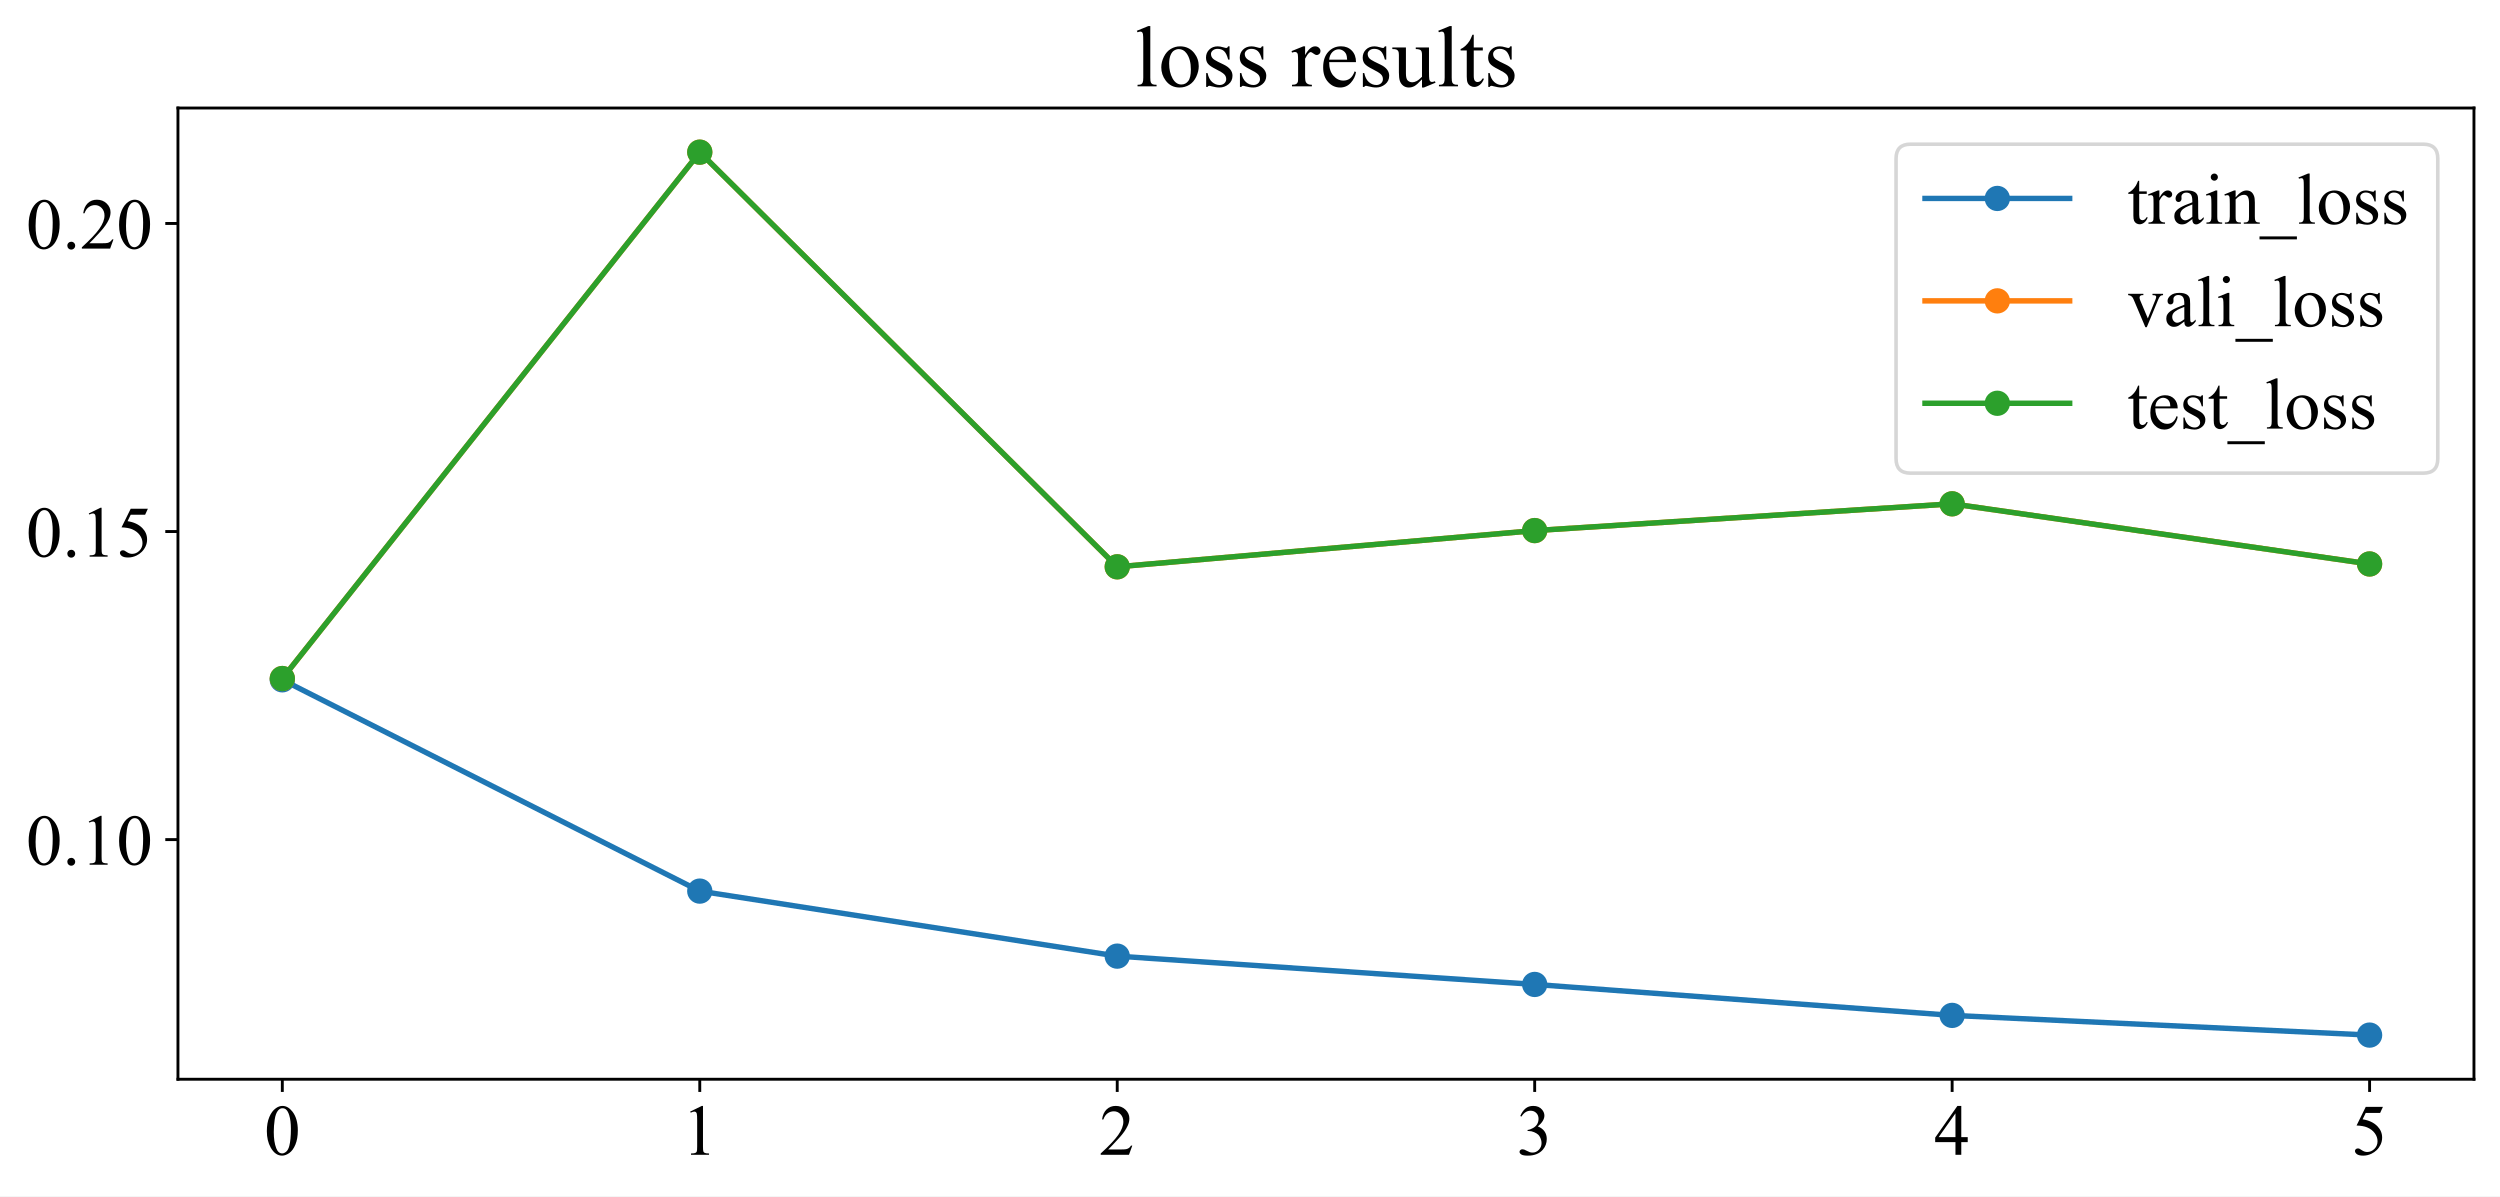
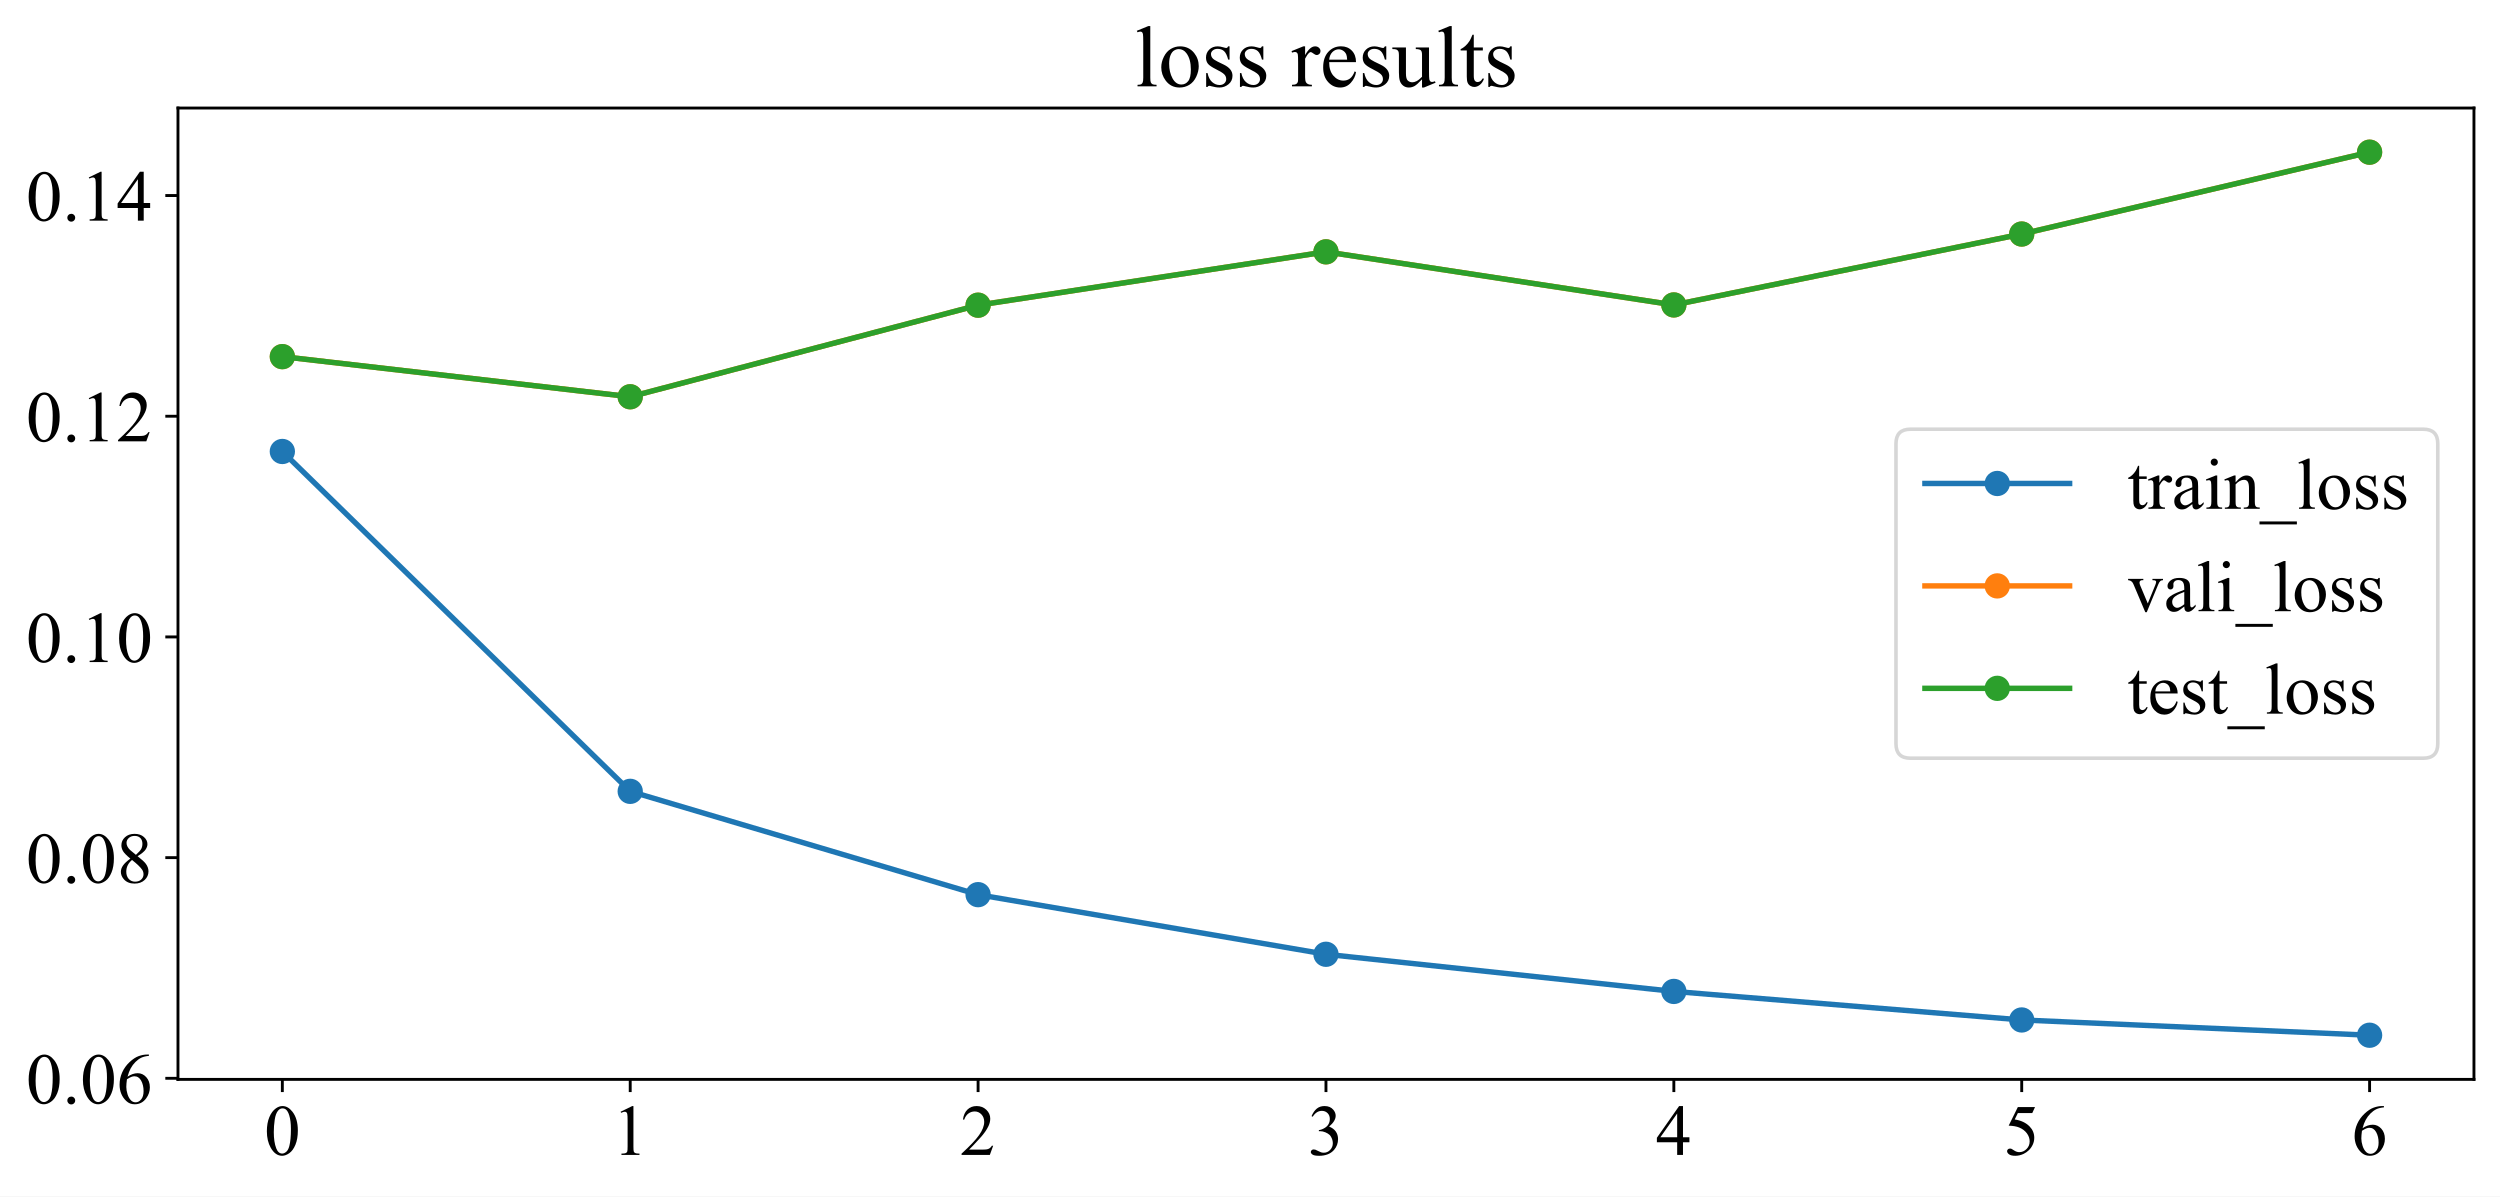
- <svg xmlns="http://www.w3.org/2000/svg" xmlns:xlink="http://www.w3.org/1999/xlink" width="691.19pt" height="330.751pt" viewBox="0 0 691.19 330.751" version="1.1">
+ <svg xmlns="http://www.w3.org/2000/svg" xmlns:xlink="http://www.w3.org/1999/xlink" width="691.1pt" height="330.751pt" viewBox="0 0 691.1 330.751" version="1.1">
  <defs>
    <style type="text/css">*{stroke-linejoin: round; stroke-linecap: butt}</style>
  </defs>
  <g id="figure_1">
    <g id="patch_1">
-       <path d="M 0 330.751  L 691.19 330.751  L 691.19 0  L 0 0  z " style="fill: #ffffff" />
+       <path d="M 0 330.751  L 691.1 330.751  L 691.1 0  L 0 0  z " style="fill: #ffffff" />
    </g>
    <g id="axes_1">
      <g id="patch_2">
-         <path d="M 49.2 298.385  L 683.99 298.385  L 683.99 29.865  L 49.2 29.865  z " style="fill: #ffffff" />
+         <path d="M 49.2 298.385  L 683.9 298.385  L 683.9 29.865  L 49.2 29.865  z " style="fill: #ffffff" />
      </g>
      <g id="matplotlib.axis_1">
        <g id="xtick_1">
          <g id="line2d_1">
            <defs>
-               <path id="m08a7d3c4c4" d="M 0 0  L 0 3.5  " style="stroke: #000000; stroke-width: 0.8" />
+               <path id="mdbfc22d2fb" d="M 0 0  L 0 3.5  " style="stroke: #000000; stroke-width: 0.8" />
            </defs>
            <g>
-               <use xlink:href="#m08a7d3c4c4" x="78.054" y="298.385" style="stroke: #000000; stroke-width: 0.8" />
+               <use xlink:href="#mdbfc22d2fb" x="78.05" y="298.385" style="stroke: #000000; stroke-width: 0.8" />
            </g>
          </g>
          <g id="text_1">
-             <g transform="translate(73.05409 319.2725) scale(0.2 -0.2)">
+             <g transform="translate(73.05 319.2725) scale(0.2 -0.2)">
              <defs>
                <path id="TimesNewRomanPSMT-30" d="M 231 2094  Q 231 2819 450 3342  Q 669 3866 1031 4122  Q 1313 4325 1613 4325  Q 2100 4325 2488 3828  Q 2972 3213 2972 2159  Q 2972 1422 2759 906  Q 2547 391 2217 158  Q 1888 -75 1581 -75  Q 975 -75 572 641  Q 231 1244 231 2094  z M 844 2016  Q 844 1141 1059 588  Q 1238 122 1591 122  Q 1759 122 1940 273  Q 2122 425 2216 781  Q 2359 1319 2359 2297  Q 2359 3022 2209 3506  Q 2097 3866 1919 4016  Q 1791 4119 1609 4119  Q 1397 4119 1231 3928  Q 1006 3669 925 3112  Q 844 2556 844 2016  z " transform="scale(0.015625)" />
              </defs>
              <use xlink:href="#TimesNewRomanPSMT-30" />
            </g>
          </g>
        </g>
        <g id="xtick_2">
          <g id="line2d_2">
            <g>
-               <use xlink:href="#m08a7d3c4c4" x="193.47" y="298.385" style="stroke: #000000; stroke-width: 0.8" />
+               <use xlink:href="#mdbfc22d2fb" x="174.217" y="298.385" style="stroke: #000000; stroke-width: 0.8" />
            </g>
          </g>
          <g id="text_2">
-             <g transform="translate(188.4705 319.2725) scale(0.2 -0.2)">
+             <g transform="translate(169.2167 319.2725) scale(0.2 -0.2)">
              <defs>
                <path id="TimesNewRomanPSMT-31" d="M 750 3822  L 1781 4325  L 1884 4325  L 1884 747  Q 1884 391 1914 303  Q 1944 216 2037 169  Q 2131 122 2419 116  L 2419 0  L 825 0  L 825 116  Q 1125 122 1212 167  Q 1300 213 1334 289  Q 1369 366 1369 747  L 1369 3034  Q 1369 3497 1338 3628  Q 1316 3728 1258 3775  Q 1200 3822 1119 3822  Q 1003 3822 797 3725  L 750 3822  z " transform="scale(0.015625)" />
              </defs>
              <use xlink:href="#TimesNewRomanPSMT-31" />
            </g>
          </g>
        </g>
        <g id="xtick_3">
          <g id="line2d_3">
            <g>
-               <use xlink:href="#m08a7d3c4c4" x="308.887" y="298.385" style="stroke: #000000; stroke-width: 0.8" />
+               <use xlink:href="#mdbfc22d2fb" x="270.383" y="298.385" style="stroke: #000000; stroke-width: 0.8" />
            </g>
          </g>
          <g id="text_3">
-             <g transform="translate(303.8868 319.2725) scale(0.2 -0.2)">
+             <g transform="translate(265.3833 319.2725) scale(0.2 -0.2)">
              <defs>
                <path id="TimesNewRomanPSMT-32" d="M 2934 816  L 2638 0  L 138 0  L 138 116  Q 1241 1122 1691 1759  Q 2141 2397 2141 2925  Q 2141 3328 1894 3587  Q 1647 3847 1303 3847  Q 991 3847 742 3664  Q 494 3481 375 3128  L 259 3128  Q 338 3706 661 4015  Q 984 4325 1469 4325  Q 1984 4325 2329 3994  Q 2675 3663 2675 3213  Q 2675 2891 2525 2569  Q 2294 2063 1775 1497  Q 997 647 803 472  L 1909 472  Q 2247 472 2383 497  Q 2519 522 2628 598  Q 2738 675 2819 816  L 2934 816  z " transform="scale(0.015625)" />
              </defs>
              <use xlink:href="#TimesNewRomanPSMT-32" />
            </g>
          </g>
        </g>
        <g id="xtick_4">
          <g id="line2d_4">
            <g>
-               <use xlink:href="#m08a7d3c4c4" x="424.303" y="298.385" style="stroke: #000000; stroke-width: 0.8" />
+               <use xlink:href="#mdbfc22d2fb" x="366.55" y="298.385" style="stroke: #000000; stroke-width: 0.8" />
            </g>
          </g>
          <g id="text_4">
-             <g transform="translate(419.3032 319.2725) scale(0.2 -0.2)">
+             <g transform="translate(361.55 319.2725) scale(0.2 -0.2)">
              <defs>
                <path id="TimesNewRomanPSMT-33" d="M 325 3431  Q 506 3859 782 4092  Q 1059 4325 1472 4325  Q 1981 4325 2253 3994  Q 2459 3747 2459 3466  Q 2459 3003 1878 2509  Q 2269 2356 2469 2072  Q 2669 1788 2669 1403  Q 2669 853 2319 450  Q 1863 -75 997 -75  Q 569 -75 414 31  Q 259 138 259 259  Q 259 350 332 419  Q 406 488 509 488  Q 588 488 669 463  Q 722 447 909 348  Q 1097 250 1169 231  Q 1284 197 1416 197  Q 1734 197 1970 444  Q 2206 691 2206 1028  Q 2206 1275 2097 1509  Q 2016 1684 1919 1775  Q 1784 1900 1550 2001  Q 1316 2103 1072 2103  L 972 2103  L 972 2197  Q 1219 2228 1467 2375  Q 1716 2522 1828 2728  Q 1941 2934 1941 3181  Q 1941 3503 1739 3701  Q 1538 3900 1238 3900  Q 753 3900 428 3381  L 325 3431  z " transform="scale(0.015625)" />
              </defs>
              <use xlink:href="#TimesNewRomanPSMT-33" />
            </g>
          </g>
        </g>
        <g id="xtick_5">
          <g id="line2d_5">
            <g>
-               <use xlink:href="#m08a7d3c4c4" x="539.72" y="298.385" style="stroke: #000000; stroke-width: 0.8" />
+               <use xlink:href="#mdbfc22d2fb" x="462.717" y="298.385" style="stroke: #000000; stroke-width: 0.8" />
            </g>
          </g>
          <g id="text_5">
-             <g transform="translate(534.7195 319.2725) scale(0.2 -0.2)">
+             <g transform="translate(457.7167 319.2725) scale(0.2 -0.2)">
              <defs>
                <path id="TimesNewRomanPSMT-34" d="M 2978 1563  L 2978 1119  L 2409 1119  L 2409 0  L 1894 0  L 1894 1119  L 100 1119  L 100 1519  L 2066 4325  L 2409 4325  L 2409 1563  L 2978 1563  z M 1894 1563  L 1894 3666  L 406 1563  L 1894 1563  z " transform="scale(0.015625)" />
              </defs>
              <use xlink:href="#TimesNewRomanPSMT-34" />
            </g>
          </g>
        </g>
        <g id="xtick_6">
          <g id="line2d_6">
            <g>
-               <use xlink:href="#m08a7d3c4c4" x="655.136" y="298.385" style="stroke: #000000; stroke-width: 0.8" />
+               <use xlink:href="#mdbfc22d2fb" x="558.883" y="298.385" style="stroke: #000000; stroke-width: 0.8" />
            </g>
          </g>
          <g id="text_6">
-             <g transform="translate(650.1359 319.2725) scale(0.2 -0.2)">
+             <g transform="translate(553.8833 319.2725) scale(0.2 -0.2)">
              <defs>
                <path id="TimesNewRomanPSMT-35" d="M 2778 4238  L 2534 3706  L 1259 3706  L 981 3138  Q 1809 3016 2294 2522  Q 2709 2097 2709 1522  Q 2709 1188 2573 903  Q 2438 619 2231 419  Q 2025 219 1772 97  Q 1413 -75 1034 -75  Q 653 -75 479 54  Q 306 184 306 341  Q 306 428 378 495  Q 450 563 559 563  Q 641 563 702 538  Q 763 513 909 409  Q 1144 247 1384 247  Q 1750 247 2026 523  Q 2303 800 2303 1197  Q 2303 1581 2056 1914  Q 1809 2247 1375 2428  Q 1034 2569 447 2591  L 1259 4238  L 2778 4238  z " transform="scale(0.015625)" />
              </defs>
              <use xlink:href="#TimesNewRomanPSMT-35" />
+             </g>
+           </g>
+         </g>
+         <g id="xtick_7">
+           <g id="line2d_7">
+             <g>
+               <use xlink:href="#mdbfc22d2fb" x="655.05" y="298.385" style="stroke: #000000; stroke-width: 0.8" />
+             </g>
+           </g>
+           <g id="text_7">
+             <g transform="translate(650.05 319.2725) scale(0.2 -0.2)">
+               <defs>
+                 <path id="TimesNewRomanPSMT-36" d="M 2869 4325  L 2869 4209  Q 2456 4169 2195 4045  Q 1934 3922 1679 3669  Q 1425 3416 1258 3105  Q 1091 2794 978 2366  Q 1428 2675 1881 2675  Q 2316 2675 2634 2325  Q 2953 1975 2953 1425  Q 2953 894 2631 456  Q 2244 -75 1606 -75  Q 1172 -75 869 213  Q 275 772 275 1663  Q 275 2231 503 2743  Q 731 3256 1154 3653  Q 1578 4050 1965 4187  Q 2353 4325 2688 4325  L 2869 4325  z M 925 2138  Q 869 1716 869 1456  Q 869 1156 980 804  Q 1091 453 1309 247  Q 1469 100 1697 100  Q 1969 100 2183 356  Q 2397 613 2397 1088  Q 2397 1622 2184 2012  Q 1972 2403 1581 2403  Q 1463 2403 1327 2353  Q 1191 2303 925 2138  z " transform="scale(0.015625)" />
+               </defs>
+               <use xlink:href="#TimesNewRomanPSMT-36" />
            </g>
          </g>
        </g>
      </g>
      <g id="matplotlib.axis_2">
        <g id="ytick_1">
-           <g id="line2d_7">
+           <g id="line2d_8">
            <defs>
-               <path id="m83b37e7e8d" d="M 0 0  L -3.5 0  " style="stroke: #000000; stroke-width: 0.8" />
+               <path id="m8b2715e909" d="M 0 0  L -3.5 0  " style="stroke: #000000; stroke-width: 0.8" />
            </defs>
            <g>
-               <use xlink:href="#m83b37e7e8d" x="49.2" y="232.128" style="stroke: #000000; stroke-width: 0.8" />
-             </g>
-           </g>
-           <g id="text_7">
-             <g transform="translate(7.2 239.0718) scale(0.2 -0.2)">
+               <use xlink:href="#m8b2715e909" x="49.2" y="298.091" style="stroke: #000000; stroke-width: 0.8" />
+             </g>
+           </g>
+           <g id="text_8">
+             <g transform="translate(7.2 305.0345) scale(0.2 -0.2)">
              <defs>
                <path id="TimesNewRomanPSMT-2e" d="M 800 606  Q 947 606 1047 504  Q 1147 403 1147 259  Q 1147 116 1045 14  Q 944 -88 800 -88  Q 656 -88 554 14  Q 453 116 453 259  Q 453 406 554 506  Q 656 606 800 606  z " transform="scale(0.015625)" />
              </defs>
+               <use xlink:href="#TimesNewRomanPSMT-30" />
+               <use xlink:href="#TimesNewRomanPSMT-2e" x="50" />
+               <use xlink:href="#TimesNewRomanPSMT-30" x="75" />
+               <use xlink:href="#TimesNewRomanPSMT-36" x="125" />
+             </g>
+           </g>
+         </g>
+         <g id="ytick_2">
+           <g id="line2d_9">
+             <g>
+               <use xlink:href="#m8b2715e909" x="49.2" y="237.082" style="stroke: #000000; stroke-width: 0.8" />
+             </g>
+           </g>
+           <g id="text_9">
+             <g transform="translate(7.2 244.0255) scale(0.2 -0.2)">
+               <defs>
+                 <path id="TimesNewRomanPSMT-38" d="M 1228 2134  Q 725 2547 579 2797  Q 434 3047 434 3316  Q 434 3728 753 4026  Q 1072 4325 1600 4325  Q 2113 4325 2425 4047  Q 2738 3769 2738 3413  Q 2738 3175 2569 2928  Q 2400 2681 1866 2347  Q 2416 1922 2594 1678  Q 2831 1359 2831 1006  Q 2831 559 2490 242  Q 2150 -75 1597 -75  Q 994 -75 656 303  Q 388 606 388 966  Q 388 1247 577 1523  Q 766 1800 1228 2134  z M 1719 2469  Q 2094 2806 2194 3001  Q 2294 3197 2294 3444  Q 2294 3772 2109 3958  Q 1925 4144 1606 4144  Q 1288 4144 1088 3959  Q 888 3775 888 3528  Q 888 3366 970 3203  Q 1053 3041 1206 2894  L 1719 2469  z M 1375 2016  Q 1116 1797 991 1539  Q 866 1281 866 981  Q 866 578 1086 336  Q 1306 94 1647 94  Q 1984 94 2187 284  Q 2391 475 2391 747  Q 2391 972 2272 1150  Q 2050 1481 1375 2016  z " transform="scale(0.015625)" />
+               </defs>
+               <use xlink:href="#TimesNewRomanPSMT-30" />
+               <use xlink:href="#TimesNewRomanPSMT-2e" x="50" />
+               <use xlink:href="#TimesNewRomanPSMT-30" x="75" />
+               <use xlink:href="#TimesNewRomanPSMT-38" x="125" />
+             </g>
+           </g>
+         </g>
+         <g id="ytick_3">
+           <g id="line2d_10">
+             <g>
+               <use xlink:href="#m8b2715e909" x="49.2" y="176.073" style="stroke: #000000; stroke-width: 0.8" />
+             </g>
+           </g>
+           <g id="text_10">
+             <g transform="translate(7.2 183.0164) scale(0.2 -0.2)">
              <use xlink:href="#TimesNewRomanPSMT-30" />
              <use xlink:href="#TimesNewRomanPSMT-2e" x="50" />
              <use xlink:href="#TimesNewRomanPSMT-31" x="75" />
              <use xlink:href="#TimesNewRomanPSMT-30" x="125" />
            </g>
          </g>
        </g>
-         <g id="ytick_2">
-           <g id="line2d_8">
-             <g>
-               <use xlink:href="#m83b37e7e8d" x="49.2" y="146.957" style="stroke: #000000; stroke-width: 0.8" />
-             </g>
-           </g>
-           <g id="text_8">
-             <g transform="translate(7.2 153.9008) scale(0.2 -0.2)">
+         <g id="ytick_4">
+           <g id="line2d_11">
+             <g>
+               <use xlink:href="#m8b2715e909" x="49.2" y="115.064" style="stroke: #000000; stroke-width: 0.8" />
+             </g>
+           </g>
+           <g id="text_11">
+             <g transform="translate(7.2 122.0073) scale(0.2 -0.2)">
              <use xlink:href="#TimesNewRomanPSMT-30" />
              <use xlink:href="#TimesNewRomanPSMT-2e" x="50" />
              <use xlink:href="#TimesNewRomanPSMT-31" x="75" />
-               <use xlink:href="#TimesNewRomanPSMT-35" x="125" />
-             </g>
-           </g>
-         </g>
-         <g id="ytick_3">
-           <g id="line2d_9">
-             <g>
-               <use xlink:href="#m83b37e7e8d" x="49.2" y="61.786" style="stroke: #000000; stroke-width: 0.8" />
-             </g>
-           </g>
-           <g id="text_9">
-             <g transform="translate(7.2 68.72984) scale(0.2 -0.2)">
-               <use xlink:href="#TimesNewRomanPSMT-30" />
-               <use xlink:href="#TimesNewRomanPSMT-2e" x="50" />
-               <use xlink:href="#TimesNewRomanPSMT-32" x="75" />
-               <use xlink:href="#TimesNewRomanPSMT-30" x="125" />
-             </g>
-           </g>
-         </g>
-       </g>
-       <g id="line2d_10">
-         <path d="M 78.054 187.952  L 193.47 246.371  L 308.887 264.348  L 424.303 272.175  L 539.72 280.732  L 655.136 286.18  " clip-path="url(#paa860eb03c)" style="fill: none; stroke: #1f77b4; stroke-width: 1.5; stroke-linecap: square" />
+               <use xlink:href="#TimesNewRomanPSMT-32" x="125" />
+             </g>
+           </g>
+         </g>
+         <g id="ytick_5">
+           <g id="line2d_12">
+             <g>
+               <use xlink:href="#m8b2715e909" x="49.2" y="54.054" style="stroke: #000000; stroke-width: 0.8" />
+             </g>
+           </g>
+           <g id="text_12">
+             <g transform="translate(7.2 60.99822) scale(0.2 -0.2)">
+               <use xlink:href="#TimesNewRomanPSMT-30" />
+               <use xlink:href="#TimesNewRomanPSMT-2e" x="50" />
+               <use xlink:href="#TimesNewRomanPSMT-31" x="75" />
+               <use xlink:href="#TimesNewRomanPSMT-34" x="125" />
+             </g>
+           </g>
+         </g>
+       </g>
+       <g id="line2d_13">
+         <path d="M 78.05 124.806  L 174.217 218.758  L 270.383 247.319  L 366.55 263.801  L 462.717 274.071  L 558.883 281.959  L 655.05 286.18  " clip-path="url(#p2aacc047bb)" style="fill: none; stroke: #1f77b4; stroke-width: 1.5; stroke-linecap: square" />
        <defs>
-           <path id="mca11584178" d="M 0 3  C 0.796 3 1.559 2.684 2.121 2.121  C 2.684 1.559 3 0.796 3 0  C 3 -0.796 2.684 -1.559 2.121 -2.121  C 1.559 -2.684 0.796 -3 0 -3  C -0.796 -3 -1.559 -2.684 -2.121 -2.121  C -2.684 -1.559 -3 -0.796 -3 0  C -3 0.796 -2.684 1.559 -2.121 2.121  C -1.559 2.684 -0.796 3 0 3  z " style="stroke: #1f77b4" />
+           <path id="m3e0a452ac7" d="M 0 3  C 0.796 3 1.559 2.684 2.121 2.121  C 2.684 1.559 3 0.796 3 0  C 3 -0.796 2.684 -1.559 2.121 -2.121  C 1.559 -2.684 0.796 -3 0 -3  C -0.796 -3 -1.559 -2.684 -2.121 -2.121  C -2.684 -1.559 -3 -0.796 -3 0  C -3 0.796 -2.684 1.559 -2.121 2.121  C -1.559 2.684 -0.796 3 0 3  z " style="stroke: #1f77b4" />
        </defs>
-         <g clip-path="url(#paa860eb03c)">
-           <use xlink:href="#mca11584178" x="78.054" y="187.952" style="fill: #1f77b4; stroke: #1f77b4" />
-           <use xlink:href="#mca11584178" x="193.47" y="246.371" style="fill: #1f77b4; stroke: #1f77b4" />
-           <use xlink:href="#mca11584178" x="308.887" y="264.348" style="fill: #1f77b4; stroke: #1f77b4" />
-           <use xlink:href="#mca11584178" x="424.303" y="272.175" style="fill: #1f77b4; stroke: #1f77b4" />
-           <use xlink:href="#mca11584178" x="539.72" y="280.732" style="fill: #1f77b4; stroke: #1f77b4" />
-           <use xlink:href="#mca11584178" x="655.136" y="286.18" style="fill: #1f77b4; stroke: #1f77b4" />
-         </g>
-       </g>
-       <g id="line2d_11">
-         <path d="M 78.054 187.595  L 193.47 42.07  L 308.887 156.709  L 424.303 146.693  L 539.72 139.292  L 655.136 155.924  " clip-path="url(#paa860eb03c)" style="fill: none; stroke: #ff7f0e; stroke-width: 1.5; stroke-linecap: square" />
+         <g clip-path="url(#p2aacc047bb)">
+           <use xlink:href="#m3e0a452ac7" x="78.05" y="124.806" style="fill: #1f77b4; stroke: #1f77b4" />
+           <use xlink:href="#m3e0a452ac7" x="174.217" y="218.758" style="fill: #1f77b4; stroke: #1f77b4" />
+           <use xlink:href="#m3e0a452ac7" x="270.383" y="247.319" style="fill: #1f77b4; stroke: #1f77b4" />
+           <use xlink:href="#m3e0a452ac7" x="366.55" y="263.801" style="fill: #1f77b4; stroke: #1f77b4" />
+           <use xlink:href="#m3e0a452ac7" x="462.717" y="274.071" style="fill: #1f77b4; stroke: #1f77b4" />
+           <use xlink:href="#m3e0a452ac7" x="558.883" y="281.959" style="fill: #1f77b4; stroke: #1f77b4" />
+           <use xlink:href="#m3e0a452ac7" x="655.05" y="286.18" style="fill: #1f77b4; stroke: #1f77b4" />
+         </g>
+       </g>
+       <g id="line2d_14">
+         <path d="M 78.05 98.59  L 174.217 109.683  L 270.383 84.367  L 366.55 69.617  L 462.717 84.296  L 558.883 64.698  L 655.05 42.07  " clip-path="url(#p2aacc047bb)" style="fill: none; stroke: #ff7f0e; stroke-width: 1.5; stroke-linecap: square" />
        <defs>
-           <path id="md340a55d2b" d="M 0 3  C 0.796 3 1.559 2.684 2.121 2.121  C 2.684 1.559 3 0.796 3 0  C 3 -0.796 2.684 -1.559 2.121 -2.121  C 1.559 -2.684 0.796 -3 0 -3  C -0.796 -3 -1.559 -2.684 -2.121 -2.121  C -2.684 -1.559 -3 -0.796 -3 0  C -3 0.796 -2.684 1.559 -2.121 2.121  C -1.559 2.684 -0.796 3 0 3  z " style="stroke: #ff7f0e" />
+           <path id="mef5ca3bdc7" d="M 0 3  C 0.796 3 1.559 2.684 2.121 2.121  C 2.684 1.559 3 0.796 3 0  C 3 -0.796 2.684 -1.559 2.121 -2.121  C 1.559 -2.684 0.796 -3 0 -3  C -0.796 -3 -1.559 -2.684 -2.121 -2.121  C -2.684 -1.559 -3 -0.796 -3 0  C -3 0.796 -2.684 1.559 -2.121 2.121  C -1.559 2.684 -0.796 3 0 3  z " style="stroke: #ff7f0e" />
        </defs>
-         <g clip-path="url(#paa860eb03c)">
-           <use xlink:href="#md340a55d2b" x="78.054" y="187.595" style="fill: #ff7f0e; stroke: #ff7f0e" />
-           <use xlink:href="#md340a55d2b" x="193.47" y="42.07" style="fill: #ff7f0e; stroke: #ff7f0e" />
-           <use xlink:href="#md340a55d2b" x="308.887" y="156.709" style="fill: #ff7f0e; stroke: #ff7f0e" />
-           <use xlink:href="#md340a55d2b" x="424.303" y="146.693" style="fill: #ff7f0e; stroke: #ff7f0e" />
-           <use xlink:href="#md340a55d2b" x="539.72" y="139.292" style="fill: #ff7f0e; stroke: #ff7f0e" />
-           <use xlink:href="#md340a55d2b" x="655.136" y="155.924" style="fill: #ff7f0e; stroke: #ff7f0e" />
-         </g>
-       </g>
-       <g id="line2d_12">
-         <path d="M 78.054 187.595  L 193.47 42.07  L 308.887 156.709  L 424.303 146.693  L 539.72 139.292  L 655.136 155.924  " clip-path="url(#paa860eb03c)" style="fill: none; stroke: #2ca02c; stroke-width: 1.5; stroke-linecap: square" />
+         <g clip-path="url(#p2aacc047bb)">
+           <use xlink:href="#mef5ca3bdc7" x="78.05" y="98.59" style="fill: #ff7f0e; stroke: #ff7f0e" />
+           <use xlink:href="#mef5ca3bdc7" x="174.217" y="109.683" style="fill: #ff7f0e; stroke: #ff7f0e" />
+           <use xlink:href="#mef5ca3bdc7" x="270.383" y="84.367" style="fill: #ff7f0e; stroke: #ff7f0e" />
+           <use xlink:href="#mef5ca3bdc7" x="366.55" y="69.617" style="fill: #ff7f0e; stroke: #ff7f0e" />
+           <use xlink:href="#mef5ca3bdc7" x="462.717" y="84.296" style="fill: #ff7f0e; stroke: #ff7f0e" />
+           <use xlink:href="#mef5ca3bdc7" x="558.883" y="64.698" style="fill: #ff7f0e; stroke: #ff7f0e" />
+           <use xlink:href="#mef5ca3bdc7" x="655.05" y="42.07" style="fill: #ff7f0e; stroke: #ff7f0e" />
+         </g>
+       </g>
+       <g id="line2d_15">
+         <path d="M 78.05 98.59  L 174.217 109.683  L 270.383 84.367  L 366.55 69.617  L 462.717 84.296  L 558.883 64.698  L 655.05 42.07  " clip-path="url(#p2aacc047bb)" style="fill: none; stroke: #2ca02c; stroke-width: 1.5; stroke-linecap: square" />
        <defs>
-           <path id="mac4ad82673" d="M 0 3  C 0.796 3 1.559 2.684 2.121 2.121  C 2.684 1.559 3 0.796 3 0  C 3 -0.796 2.684 -1.559 2.121 -2.121  C 1.559 -2.684 0.796 -3 0 -3  C -0.796 -3 -1.559 -2.684 -2.121 -2.121  C -2.684 -1.559 -3 -0.796 -3 0  C -3 0.796 -2.684 1.559 -2.121 2.121  C -1.559 2.684 -0.796 3 0 3  z " style="stroke: #2ca02c" />
+           <path id="m8c8d6aef71" d="M 0 3  C 0.796 3 1.559 2.684 2.121 2.121  C 2.684 1.559 3 0.796 3 0  C 3 -0.796 2.684 -1.559 2.121 -2.121  C 1.559 -2.684 0.796 -3 0 -3  C -0.796 -3 -1.559 -2.684 -2.121 -2.121  C -2.684 -1.559 -3 -0.796 -3 0  C -3 0.796 -2.684 1.559 -2.121 2.121  C -1.559 2.684 -0.796 3 0 3  z " style="stroke: #2ca02c" />
        </defs>
-         <g clip-path="url(#paa860eb03c)">
-           <use xlink:href="#mac4ad82673" x="78.054" y="187.595" style="fill: #2ca02c; stroke: #2ca02c" />
-           <use xlink:href="#mac4ad82673" x="193.47" y="42.07" style="fill: #2ca02c; stroke: #2ca02c" />
-           <use xlink:href="#mac4ad82673" x="308.887" y="156.709" style="fill: #2ca02c; stroke: #2ca02c" />
-           <use xlink:href="#mac4ad82673" x="424.303" y="146.693" style="fill: #2ca02c; stroke: #2ca02c" />
-           <use xlink:href="#mac4ad82673" x="539.72" y="139.292" style="fill: #2ca02c; stroke: #2ca02c" />
-           <use xlink:href="#mac4ad82673" x="655.136" y="155.924" style="fill: #2ca02c; stroke: #2ca02c" />
+         <g clip-path="url(#p2aacc047bb)">
+           <use xlink:href="#m8c8d6aef71" x="78.05" y="98.59" style="fill: #2ca02c; stroke: #2ca02c" />
+           <use xlink:href="#m8c8d6aef71" x="174.217" y="109.683" style="fill: #2ca02c; stroke: #2ca02c" />
+           <use xlink:href="#m8c8d6aef71" x="270.383" y="84.367" style="fill: #2ca02c; stroke: #2ca02c" />
+           <use xlink:href="#m8c8d6aef71" x="366.55" y="69.617" style="fill: #2ca02c; stroke: #2ca02c" />
+           <use xlink:href="#m8c8d6aef71" x="462.717" y="84.296" style="fill: #2ca02c; stroke: #2ca02c" />
+           <use xlink:href="#m8c8d6aef71" x="558.883" y="64.698" style="fill: #2ca02c; stroke: #2ca02c" />
+           <use xlink:href="#m8c8d6aef71" x="655.05" y="42.07" style="fill: #2ca02c; stroke: #2ca02c" />
        </g>
      </g>
      <g id="patch_3">
        <path d="M 49.2 298.385  L 49.2 29.865  " style="fill: none; stroke: #000000; stroke-width: 0.8; stroke-linejoin: miter; stroke-linecap: square" />
      </g>
      <g id="patch_4">
-         <path d="M 683.99 298.385  L 683.99 29.865  " style="fill: none; stroke: #000000; stroke-width: 0.8; stroke-linejoin: miter; stroke-linecap: square" />
+         <path d="M 683.9 298.385  L 683.9 29.865  " style="fill: none; stroke: #000000; stroke-width: 0.8; stroke-linejoin: miter; stroke-linecap: square" />
      </g>
      <g id="patch_5">
-         <path d="M 49.2 298.385  L 683.99 298.385  " style="fill: none; stroke: #000000; stroke-width: 0.8; stroke-linejoin: miter; stroke-linecap: square" />
+         <path d="M 49.2 298.385  L 683.9 298.385  " style="fill: none; stroke: #000000; stroke-width: 0.8; stroke-linejoin: miter; stroke-linecap: square" />
      </g>
      <g id="patch_6">
-         <path d="M 49.2 29.865  L 683.99 29.865  " style="fill: none; stroke: #000000; stroke-width: 0.8; stroke-linejoin: miter; stroke-linecap: square" />
-       </g>
-       <g id="text_10">
-         <g transform="translate(313.5888 23.865) scale(0.24 -0.24)">
+         <path d="M 49.2 29.865  L 683.9 29.865  " style="fill: none; stroke: #000000; stroke-width: 0.8; stroke-linejoin: miter; stroke-linecap: square" />
+       </g>
+       <g id="text_13">
+         <g transform="translate(313.5437 23.865) scale(0.24 -0.24)">
          <defs>
            <path id="TimesNewRomanPSMT-6c" d="M 1184 4444  L 1184 647  Q 1184 378 1223 290  Q 1263 203 1344 158  Q 1425 113 1647 113  L 1647 0  L 244 0  L 244 113  Q 441 113 512 153  Q 584 194 625 287  Q 666 381 666 647  L 666 3247  Q 666 3731 644 3842  Q 622 3953 573 3993  Q 525 4034 450 4034  Q 369 4034 244 3984  L 191 4094  L 1044 4444  L 1184 4444  z " transform="scale(0.015625)" />
            <path id="TimesNewRomanPSMT-6f" d="M 1600 2947  Q 2250 2947 2644 2453  Q 2978 2031 2978 1484  Q 2978 1100 2793 706  Q 2609 313 2286 112  Q 1963 -88 1566 -88  Q 919 -88 538 428  Q 216 863 216 1403  Q 216 1797 411 2186  Q 606 2575 925 2761  Q 1244 2947 1600 2947  z M 1503 2744  Q 1338 2744 1170 2645  Q 1003 2547 900 2300  Q 797 2053 797 1666  Q 797 1041 1045 587  Q 1294 134 1700 134  Q 2003 134 2200 384  Q 2397 634 2397 1244  Q 2397 2006 2069 2444  Q 1847 2744 1503 2744  z " transform="scale(0.015625)" />
            <path id="TimesNewRomanPSMT-73" d="M 2050 2947  L 2050 1972  L 1947 1972  Q 1828 2431 1642 2597  Q 1456 2763 1169 2763  Q 950 2763 815 2647  Q 681 2531 681 2391  Q 681 2216 781 2091  Q 878 1963 1175 1819  L 1631 1597  Q 2266 1288 2266 781  Q 2266 391 1970 151  Q 1675 -88 1309 -88  Q 1047 -88 709 6  Q 606 38 541 38  Q 469 38 428 -44  L 325 -44  L 325 978  L 428 978  Q 516 541 762 319  Q 1009 97 1316 97  Q 1531 97 1667 223  Q 1803 350 1803 528  Q 1803 744 1651 891  Q 1500 1038 1047 1263  Q 594 1488 453 1669  Q 313 1847 313 2119  Q 313 2472 555 2709  Q 797 2947 1181 2947  Q 1350 2947 1591 2875  Q 1750 2828 1803 2828  Q 1853 2828 1881 2850  Q 1909 2872 1947 2947  L 2050 2947  z " transform="scale(0.015625)" />
            <path id="TimesNewRomanPSMT-20" transform="scale(0.015625)" />
            <path id="TimesNewRomanPSMT-72" d="M 1038 2947  L 1038 2303  Q 1397 2947 1775 2947  Q 1947 2947 2059 2842  Q 2172 2738 2172 2600  Q 2172 2478 2090 2393  Q 2009 2309 1897 2309  Q 1788 2309 1652 2417  Q 1516 2525 1450 2525  Q 1394 2525 1328 2463  Q 1188 2334 1038 2041  L 1038 669  Q 1038 431 1097 309  Q 1138 225 1241 169  Q 1344 113 1538 113  L 1538 0  L 72 0  L 72 113  Q 291 113 397 181  Q 475 231 506 341  Q 522 394 522 644  L 522 1753  Q 522 2253 501 2348  Q 481 2444 426 2487  Q 372 2531 291 2531  Q 194 2531 72 2484  L 41 2597  L 906 2947  L 1038 2947  z " transform="scale(0.015625)" />
            <path id="TimesNewRomanPSMT-65" d="M 681 1784  Q 678 1147 991 784  Q 1303 422 1725 422  Q 2006 422 2214 576  Q 2422 731 2563 1106  L 2659 1044  Q 2594 616 2278 264  Q 1963 -88 1488 -88  Q 972 -88 605 314  Q 238 716 238 1394  Q 238 2128 614 2539  Q 991 2950 1559 2950  Q 2041 2950 2350 2633  Q 2659 2316 2659 1784  L 681 1784  z M 681 1966  L 2006 1966  Q 1991 2241 1941 2353  Q 1863 2528 1708 2628  Q 1553 2728 1384 2728  Q 1125 2728 920 2526  Q 716 2325 681 1966  z " transform="scale(0.015625)" />
            <path id="TimesNewRomanPSMT-75" d="M 2709 2863  L 2709 1128  Q 2709 631 2732 520  Q 2756 409 2807 365  Q 2859 322 2928 322  Q 3025 322 3147 375  L 3191 266  L 2334 -88  L 2194 -88  L 2194 519  Q 1825 119 1631 15  Q 1438 -88 1222 -88  Q 981 -88 804 51  Q 628 191 559 409  Q 491 628 491 1028  L 491 2306  Q 491 2509 447 2587  Q 403 2666 317 2708  Q 231 2750 6 2747  L 6 2863  L 1009 2863  L 1009 947  Q 1009 547 1148 422  Q 1288 297 1484 297  Q 1619 297 1789 381  Q 1959 466 2194 703  L 2194 2325  Q 2194 2569 2105 2655  Q 2016 2741 1734 2747  L 1734 2863  L 2709 2863  z " transform="scale(0.015625)" />
            <path id="TimesNewRomanPSMT-74" d="M 1031 3803  L 1031 2863  L 1700 2863  L 1700 2644  L 1031 2644  L 1031 788  Q 1031 509 1111 412  Q 1191 316 1316 316  Q 1419 316 1516 380  Q 1613 444 1666 569  L 1788 569  Q 1678 263 1478 108  Q 1278 -47 1066 -47  Q 922 -47 784 33  Q 647 113 581 261  Q 516 409 516 719  L 516 2644  L 63 2644  L 63 2747  Q 234 2816 414 2980  Q 594 3144 734 3369  Q 806 3488 934 3803  L 1031 3803  z " transform="scale(0.015625)" />
          </defs>
          <use xlink:href="#TimesNewRomanPSMT-6c" />
          <use xlink:href="#TimesNewRomanPSMT-6f" x="27.783" />
          <use xlink:href="#TimesNewRomanPSMT-73" x="77.783" />
          <use xlink:href="#TimesNewRomanPSMT-73" x="116.699" />
          <use xlink:href="#TimesNewRomanPSMT-20" x="155.615" />
          <use xlink:href="#TimesNewRomanPSMT-72" x="180.615" />
          <use xlink:href="#TimesNewRomanPSMT-65" x="213.916" />
          <use xlink:href="#TimesNewRomanPSMT-73" x="258.301" />
          <use xlink:href="#TimesNewRomanPSMT-75" x="297.217" />
          <use xlink:href="#TimesNewRomanPSMT-6c" x="347.217" />
          <use xlink:href="#TimesNewRomanPSMT-74" x="375" />
          <use xlink:href="#TimesNewRomanPSMT-73" x="402.783" />
        </g>
      </g>
      <g id="legend_1">
        <g id="patch_7">
-           <path d="M 528.215 130.812  L 669.99 130.812  Q 673.99 130.812 673.99 126.812  L 673.99 43.865  Q 673.99 39.865 669.99 39.865  L 528.215 39.865  Q 524.215 39.865 524.215 43.865  L 524.215 126.812  Q 524.215 130.812 528.215 130.812  z " style="fill: #ffffff; opacity: 0.8; stroke: #cccccc; stroke-linejoin: miter" />
-         </g>
-         <g id="line2d_13">
-           <path d="M 532.215 54.865  L 552.215 54.865  L 572.215 54.865  " style="fill: none; stroke: #1f77b4; stroke-width: 1.5; stroke-linecap: square" />
+           <path d="M 528.125 209.598  L 669.9 209.598  Q 673.9 209.598 673.9 205.598  L 673.9 122.652  Q 673.9 118.652 669.9 118.652  L 528.125 118.652  Q 524.125 118.652 524.125 122.652  L 524.125 205.598  Q 524.125 209.598 528.125 209.598  z " style="fill: #ffffff; opacity: 0.8; stroke: #cccccc; stroke-linejoin: miter" />
+         </g>
+         <g id="line2d_16">
+           <path d="M 532.125 133.652  L 552.125 133.652  L 572.125 133.652  " style="fill: none; stroke: #1f77b4; stroke-width: 1.5; stroke-linecap: square" />
          <g>
-             <use xlink:href="#mca11584178" x="552.215" y="54.865" style="fill: #1f77b4; stroke: #1f77b4" />
-           </g>
-         </g>
-         <g id="text_11">
-           <g transform="translate(588.215 61.865) scale(0.2 -0.2)">
+             <use xlink:href="#m3e0a452ac7" x="552.125" y="133.652" style="fill: #1f77b4; stroke: #1f77b4" />
+           </g>
+         </g>
+         <g id="text_14">
+           <g transform="translate(588.125 140.6516) scale(0.2 -0.2)">
            <defs>
              <path id="TimesNewRomanPSMT-61" d="M 1822 413  Q 1381 72 1269 19  Q 1100 -59 909 -59  Q 613 -59 420 144  Q 228 347 228 678  Q 228 888 322 1041  Q 450 1253 767 1440  Q 1084 1628 1822 1897  L 1822 2009  Q 1822 2438 1686 2597  Q 1550 2756 1291 2756  Q 1094 2756 978 2650  Q 859 2544 859 2406  L 866 2225  Q 866 2081 792 2003  Q 719 1925 600 1925  Q 484 1925 411 2006  Q 338 2088 338 2228  Q 338 2497 613 2722  Q 888 2947 1384 2947  Q 1766 2947 2009 2819  Q 2194 2722 2281 2516  Q 2338 2381 2338 1966  L 2338 994  Q 2338 584 2353 492  Q 2369 400 2405 369  Q 2441 338 2488 338  Q 2538 338 2575 359  Q 2641 400 2828 588  L 2828 413  Q 2478 -56 2159 -56  Q 2006 -56 1915 50  Q 1825 156 1822 413  z M 1822 616  L 1822 1706  Q 1350 1519 1213 1441  Q 966 1303 859 1153  Q 753 1003 753 825  Q 753 600 887 451  Q 1022 303 1197 303  Q 1434 303 1822 616  z " transform="scale(0.015625)" />
              <path id="TimesNewRomanPSMT-69" d="M 928 4444  Q 1059 4444 1151 4351  Q 1244 4259 1244 4128  Q 1244 3997 1151 3903  Q 1059 3809 928 3809  Q 797 3809 703 3903  Q 609 3997 609 4128  Q 609 4259 701 4351  Q 794 4444 928 4444  z M 1188 2947  L 1188 647  Q 1188 378 1227 289  Q 1266 200 1342 156  Q 1419 113 1622 113  L 1622 0  L 231 0  L 231 113  Q 441 113 512 153  Q 584 194 626 287  Q 669 381 669 647  L 669 1750  Q 669 2216 641 2353  Q 619 2453 572 2492  Q 525 2531 444 2531  Q 356 2531 231 2484  L 188 2597  L 1050 2947  L 1188 2947  z " transform="scale(0.015625)" />
              <path id="TimesNewRomanPSMT-6e" d="M 1034 2341  Q 1538 2947 1994 2947  Q 2228 2947 2397 2830  Q 2566 2713 2666 2444  Q 2734 2256 2734 1869  L 2734 647  Q 2734 375 2778 278  Q 2813 200 2889 156  Q 2966 113 3172 113  L 3172 0  L 1756 0  L 1756 113  L 1816 113  Q 2016 113 2095 173  Q 2175 234 2206 353  Q 2219 400 2219 647  L 2219 1819  Q 2219 2209 2117 2386  Q 2016 2563 1775 2563  Q 1403 2563 1034 2156  L 1034 647  Q 1034 356 1069 288  Q 1113 197 1189 155  Q 1266 113 1500 113  L 1500 0  L 84 0  L 84 113  L 147 113  Q 366 113 442 223  Q 519 334 519 647  L 519 1709  Q 519 2225 495 2337  Q 472 2450 423 2490  Q 375 2531 294 2531  Q 206 2531 84 2484  L 38 2597  L 900 2947  L 1034 2947  L 1034 2341  z " transform="scale(0.015625)" />
              <path id="TimesNewRomanPSMT-5f" d="M 3256 -1381  L -53 -1381  L -53 -1119  L 3256 -1119  L 3256 -1381  z " transform="scale(0.015625)" />
            </defs>
            <use xlink:href="#TimesNewRomanPSMT-74" />
            <use xlink:href="#TimesNewRomanPSMT-72" x="27.783" />
            <use xlink:href="#TimesNewRomanPSMT-61" x="61.084" />
            <use xlink:href="#TimesNewRomanPSMT-69" x="105.469" />
            <use xlink:href="#TimesNewRomanPSMT-6e" x="133.252" />
            <use xlink:href="#TimesNewRomanPSMT-5f" x="183.252" />
            <use xlink:href="#TimesNewRomanPSMT-6c" x="233.252" />
            <use xlink:href="#TimesNewRomanPSMT-6f" x="261.035" />
            <use xlink:href="#TimesNewRomanPSMT-73" x="311.035" />
            <use xlink:href="#TimesNewRomanPSMT-73" x="349.951" />
          </g>
        </g>
-         <g id="line2d_14">
-           <path d="M 532.215 83.181  L 552.215 83.181  L 572.215 83.181  " style="fill: none; stroke: #ff7f0e; stroke-width: 1.5; stroke-linecap: square" />
+         <g id="line2d_17">
+           <path d="M 532.125 161.967  L 552.125 161.967  L 572.125 161.967  " style="fill: none; stroke: #ff7f0e; stroke-width: 1.5; stroke-linecap: square" />
          <g>
-             <use xlink:href="#md340a55d2b" x="552.215" y="83.181" style="fill: #ff7f0e; stroke: #ff7f0e" />
-           </g>
-         </g>
-         <g id="text_12">
-           <g transform="translate(588.215 90.18063) scale(0.2 -0.2)">
+             <use xlink:href="#mef5ca3bdc7" x="552.125" y="161.967" style="fill: #ff7f0e; stroke: #ff7f0e" />
+           </g>
+         </g>
+         <g id="text_15">
+           <g transform="translate(588.125 168.9672) scale(0.2 -0.2)">
            <defs>
              <path id="TimesNewRomanPSMT-76" d="M 53 2863  L 1400 2863  L 1400 2747  L 1313 2747  Q 1191 2747 1127 2687  Q 1063 2628 1063 2528  Q 1063 2419 1128 2269  L 1794 688  L 2463 2328  Q 2534 2503 2534 2594  Q 2534 2638 2509 2666  Q 2475 2713 2422 2730  Q 2369 2747 2206 2747  L 2206 2863  L 3141 2863  L 3141 2747  Q 2978 2734 2916 2681  Q 2806 2588 2719 2369  L 1703 -88  L 1575 -88  L 553 2328  Q 484 2497 421 2570  Q 359 2644 263 2694  Q 209 2722 53 2747  L 53 2863  z " transform="scale(0.015625)" />
            </defs>
            <use xlink:href="#TimesNewRomanPSMT-76" />
            <use xlink:href="#TimesNewRomanPSMT-61" x="50" />
            <use xlink:href="#TimesNewRomanPSMT-6c" x="94.385" />
            <use xlink:href="#TimesNewRomanPSMT-69" x="122.168" />
            <use xlink:href="#TimesNewRomanPSMT-5f" x="149.951" />
            <use xlink:href="#TimesNewRomanPSMT-6c" x="199.951" />
            <use xlink:href="#TimesNewRomanPSMT-6f" x="227.734" />
            <use xlink:href="#TimesNewRomanPSMT-73" x="277.734" />
            <use xlink:href="#TimesNewRomanPSMT-73" x="316.65" />
          </g>
        </g>
-         <g id="line2d_15">
-           <path d="M 532.215 111.496  L 552.215 111.496  L 572.215 111.496  " style="fill: none; stroke: #2ca02c; stroke-width: 1.5; stroke-linecap: square" />
+         <g id="line2d_18">
+           <path d="M 532.125 190.283  L 552.125 190.283  L 572.125 190.283  " style="fill: none; stroke: #2ca02c; stroke-width: 1.5; stroke-linecap: square" />
          <g>
-             <use xlink:href="#mac4ad82673" x="552.215" y="111.496" style="fill: #2ca02c; stroke: #2ca02c" />
-           </g>
-         </g>
-         <g id="text_13">
-           <g transform="translate(588.215 118.4963) scale(0.2 -0.2)">
+             <use xlink:href="#m8c8d6aef71" x="552.125" y="190.283" style="fill: #2ca02c; stroke: #2ca02c" />
+           </g>
+         </g>
+         <g id="text_16">
+           <g transform="translate(588.125 197.2828) scale(0.2 -0.2)">
            <use xlink:href="#TimesNewRomanPSMT-74" />
            <use xlink:href="#TimesNewRomanPSMT-65" x="27.783" />
            <use xlink:href="#TimesNewRomanPSMT-73" x="72.168" />
            <use xlink:href="#TimesNewRomanPSMT-74" x="111.084" />
            <use xlink:href="#TimesNewRomanPSMT-5f" x="138.867" />
            <use xlink:href="#TimesNewRomanPSMT-6c" x="188.867" />
            <use xlink:href="#TimesNewRomanPSMT-6f" x="216.65" />
            <use xlink:href="#TimesNewRomanPSMT-73" x="266.65" />
            <use xlink:href="#TimesNewRomanPSMT-73" x="305.566" />
          </g>
        </g>
      </g>
    </g>
  </g>
  <defs>
-     <clipPath id="paa860eb03c">
-       <rect x="49.2" y="29.865" width="634.79" height="268.52" />
+     <clipPath id="p2aacc047bb">
+       <rect x="49.2" y="29.865" width="634.7" height="268.52" />
    </clipPath>
  </defs>
</svg>
